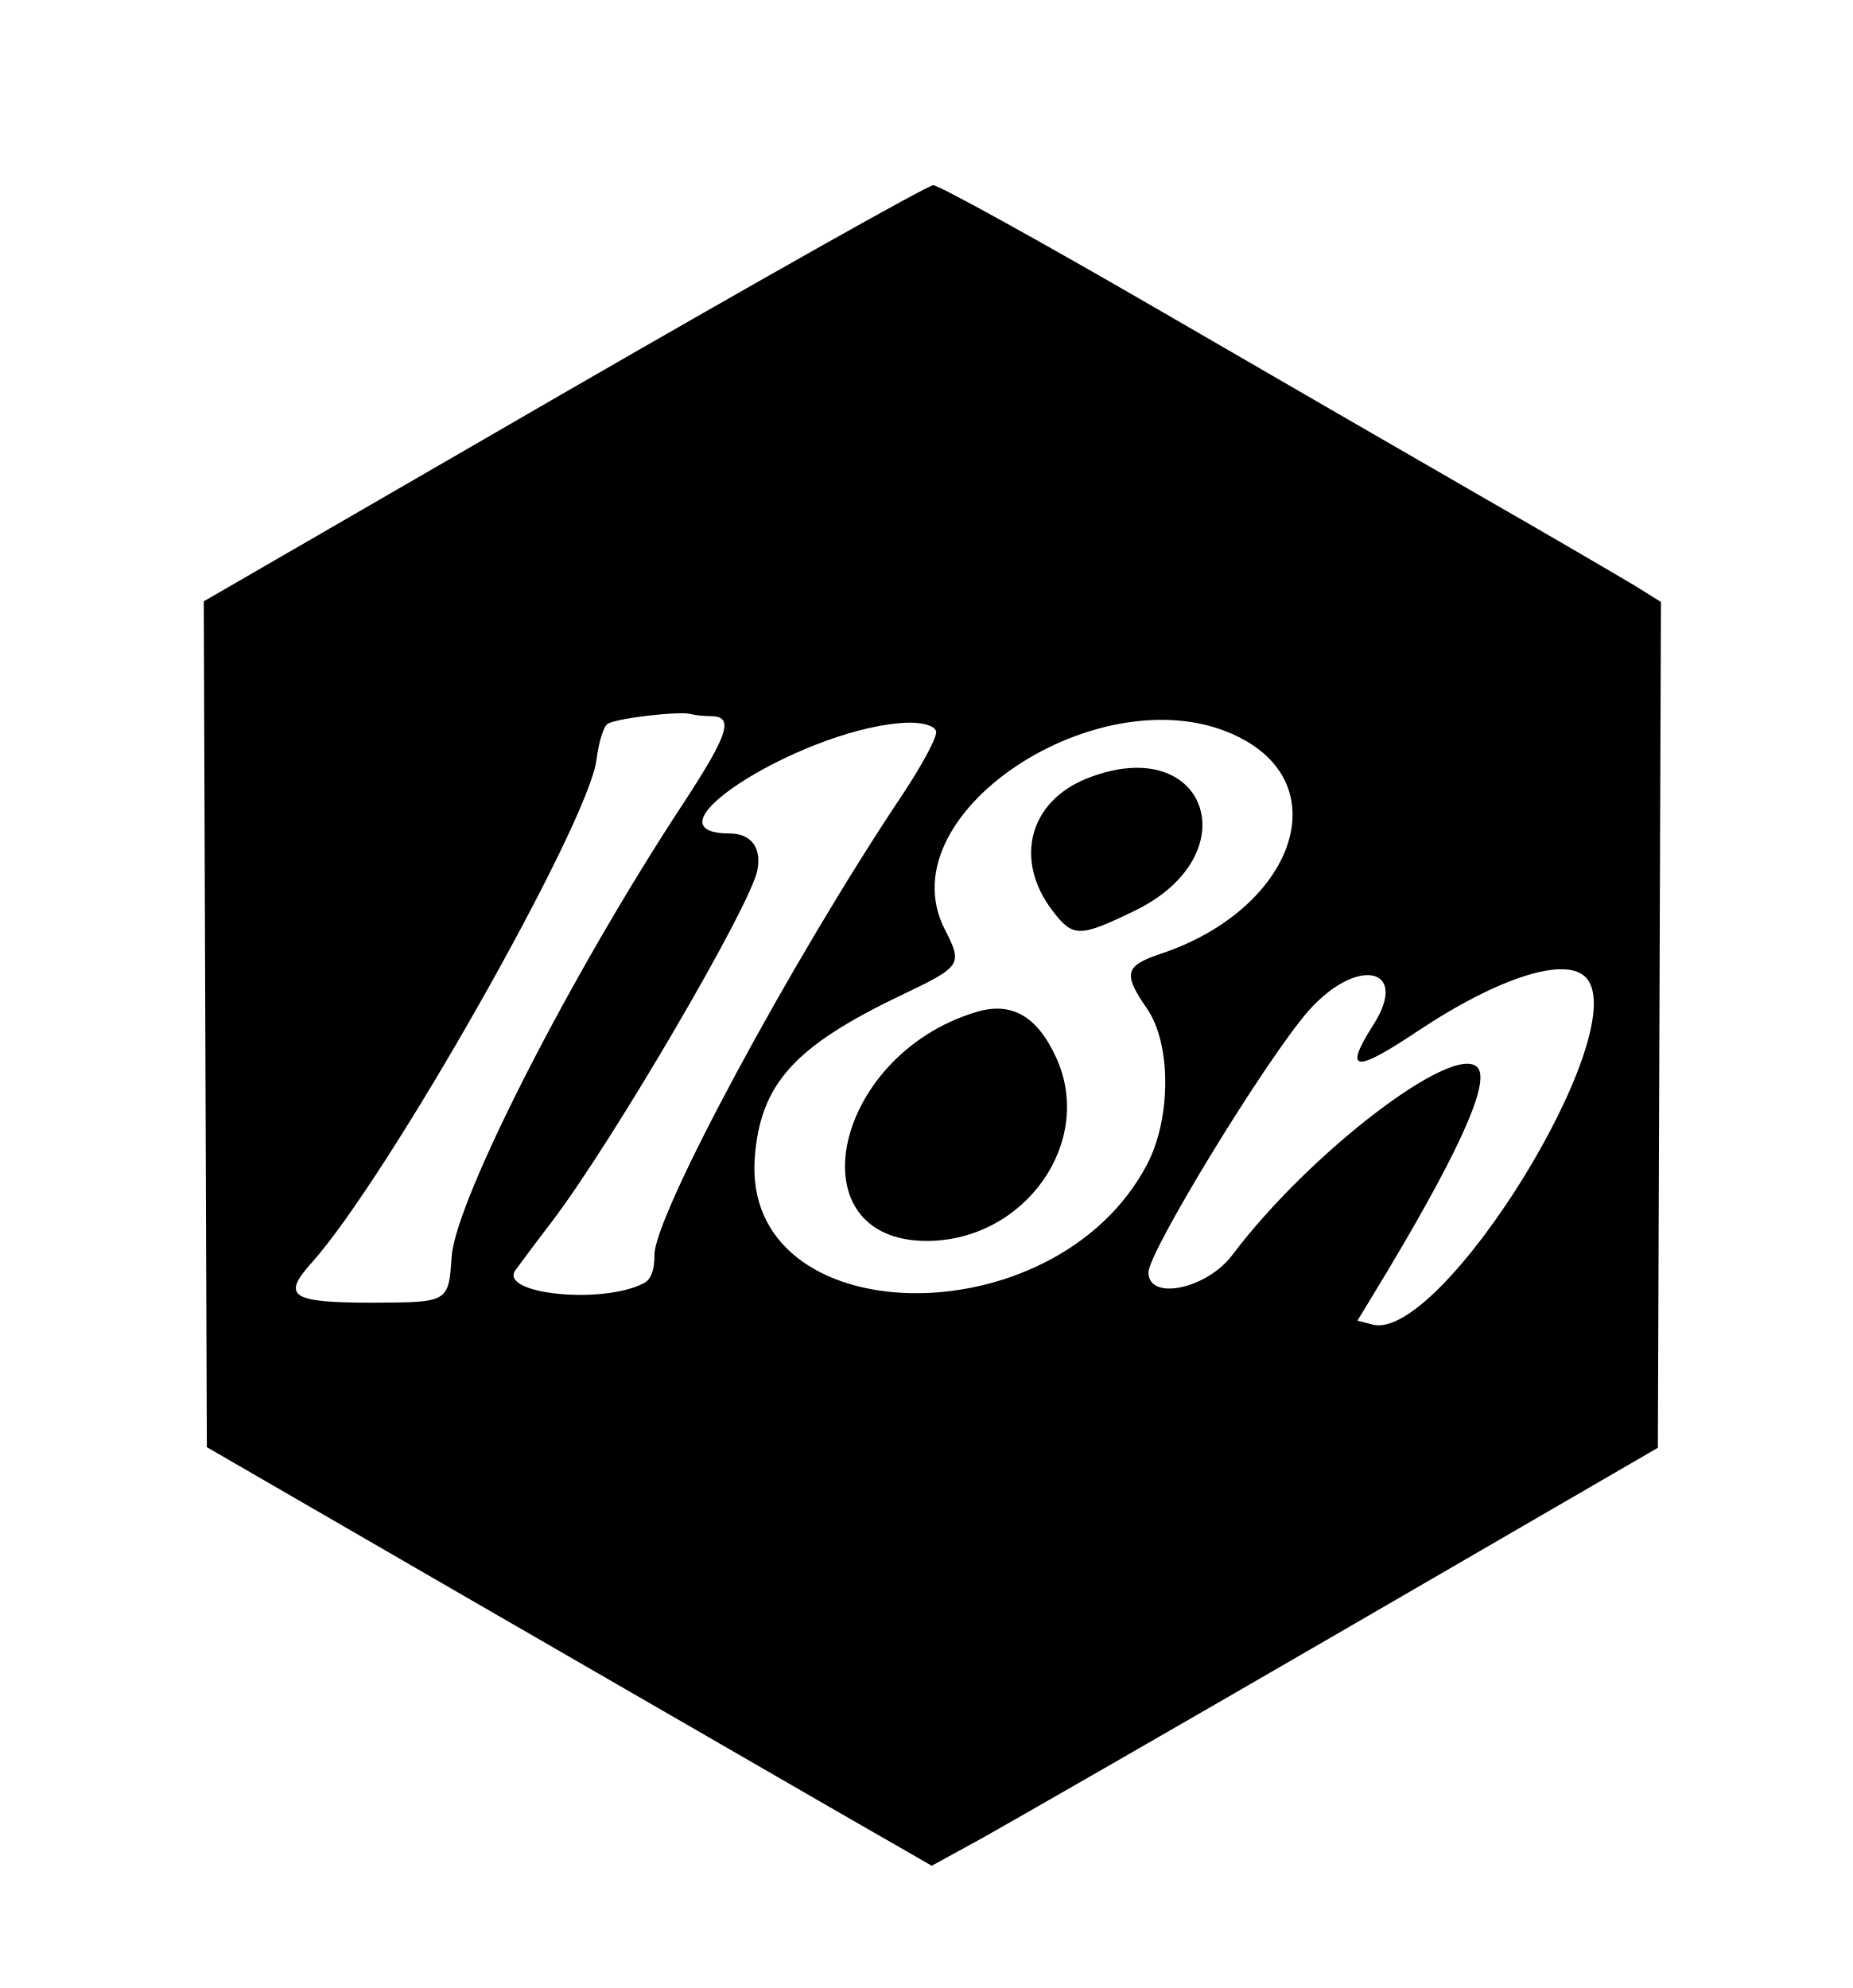
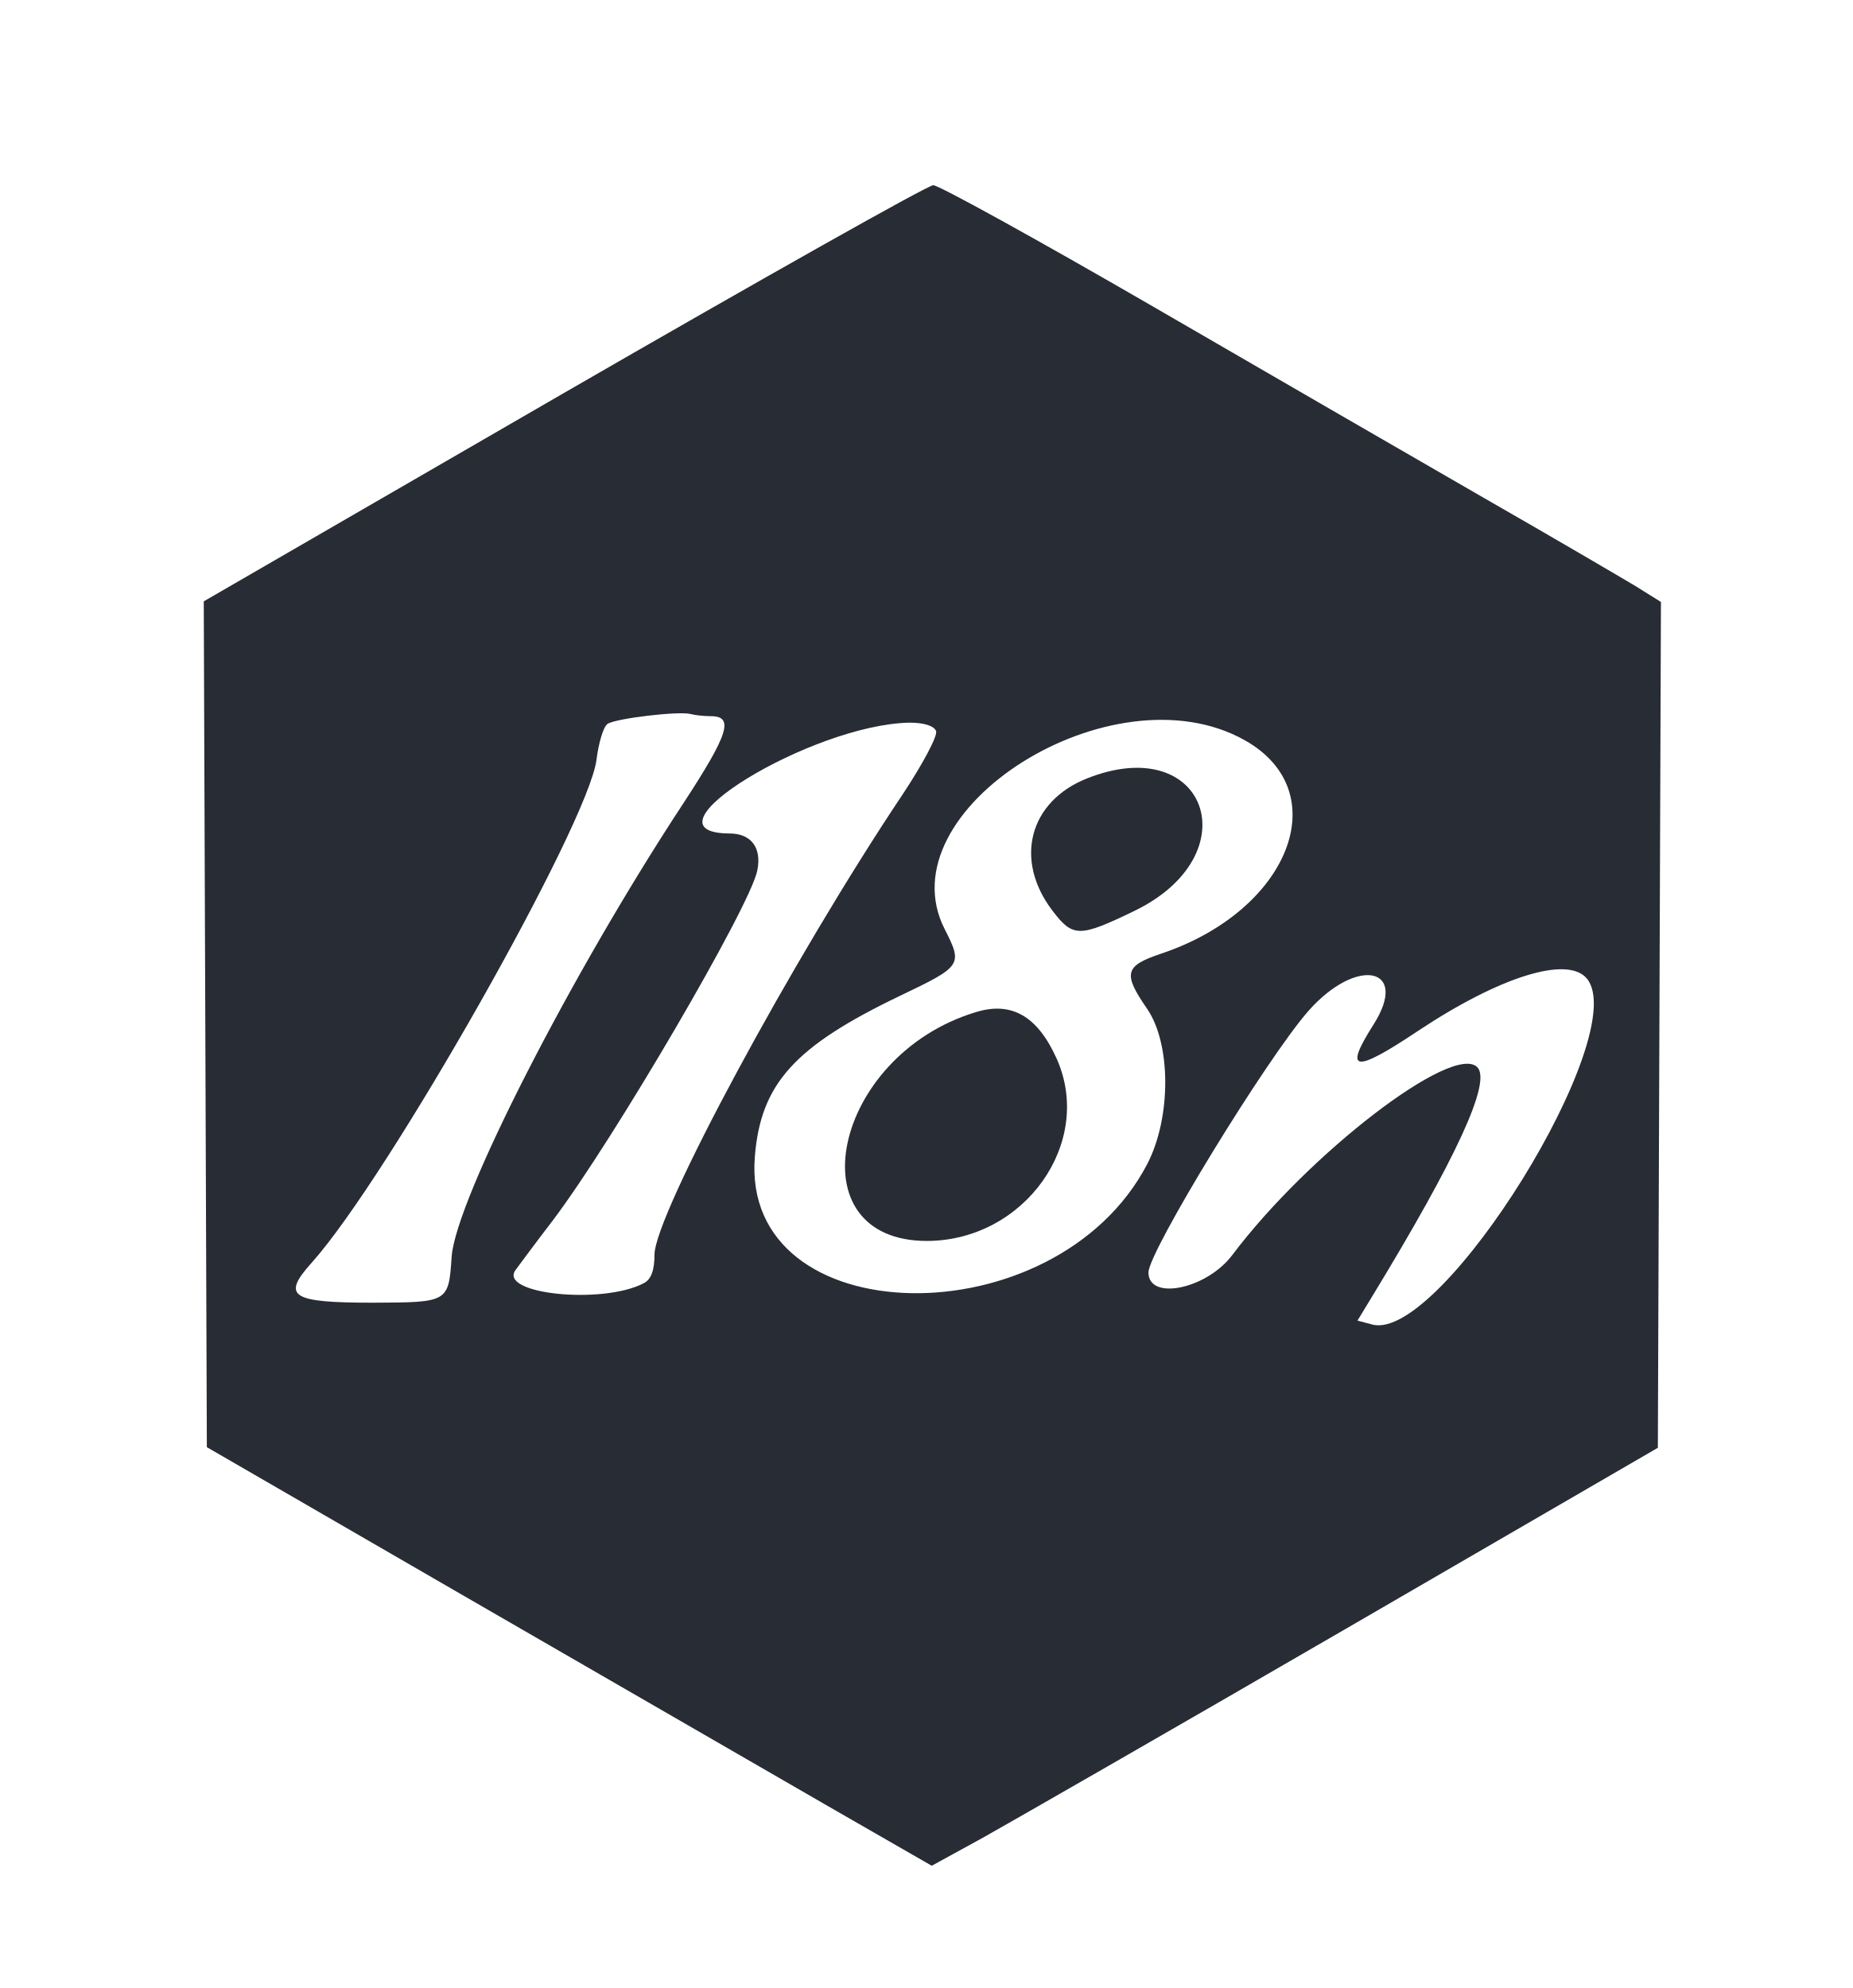
<svg xmlns="http://www.w3.org/2000/svg" version="1.0" width="300pt" height="322pt" viewBox="0 0 300 322" preserveAspectRatio="xMidYMid meet">
-   <g transform="translate(0,322) scale(0.05,-0.05)" fill="#000000" stroke="none">
+   <g transform="translate(0,322) scale(0.05,-0.05)" fill="#282c34" stroke="none">
    <path d="M1825 5166 l-1165 -674 5 -1370 5 -1370 840 -486 c462 -267 990 -572 1174 -678 l334 -192 166 91 c91 51 621 355 1176 677 l1010 586 5 1370 5 1370 -85 53 c-47 28 -265 156 -485 282 -220 127 -705 407 -1077 623 -373 216 -692 392 -710 392 -18 0 -557 -304 -1198 -674z m477 -1046 c77 0 58 -58 -89 -283 -365 -555 -736 -1283 -750 -1467 -10 -149 -10 -149 -254 -150 -267 0 -298 20 -199 130 247 276 894 1418 922 1628 7 57 23 109 36 117 27 18 231 42 269 32 14 -4 44 -7 65 -7z m730 -48 c6 -15 -43 -107 -108 -205 -360 -538 -803 -1362 -804 -1491 0 -51 -11 -81 -35 -93 -134 -70 -472 -35 -415 43 11 15 65 88 121 161 197 261 639 1017 662 1133 15 74 -20 120 -90 120 -307 2 264 353 583 359 46 0 79 -10 86 -27z m1000 -30 c297 -167 145 -553 -273 -692 -116 -39 -122 -64 -44 -177 79 -114 79 -354 1 -504 -298 -571 -1317 -552 -1271 24 19 236 128 357 470 521 201 96 204 100 145 216 -197 386 544 853 972 612z m1108 -772 c148 -178 -470 -1177 -694 -1121 l-49 13 45 74 c276 453 390 700 343 747 -79 79 -546 -280 -793 -608 -83 -111 -272 -150 -272 -57 0 67 382 692 518 847 157 178 329 142 211 -44 -98 -154 -63 -159 145 -20 265 176 484 244 546 169z" />
    <path d="M3520 3918 c-187 -75 -236 -264 -111 -428 66 -87 87 -87 263 -2 380 182 237 585 -152 430z" />
    <path d="M3160 3161 c-464 -141 -590 -742 -156 -741 316 2 541 320 418 592 -62 137 -146 185 -262 149z" />
  </g>
</svg>
